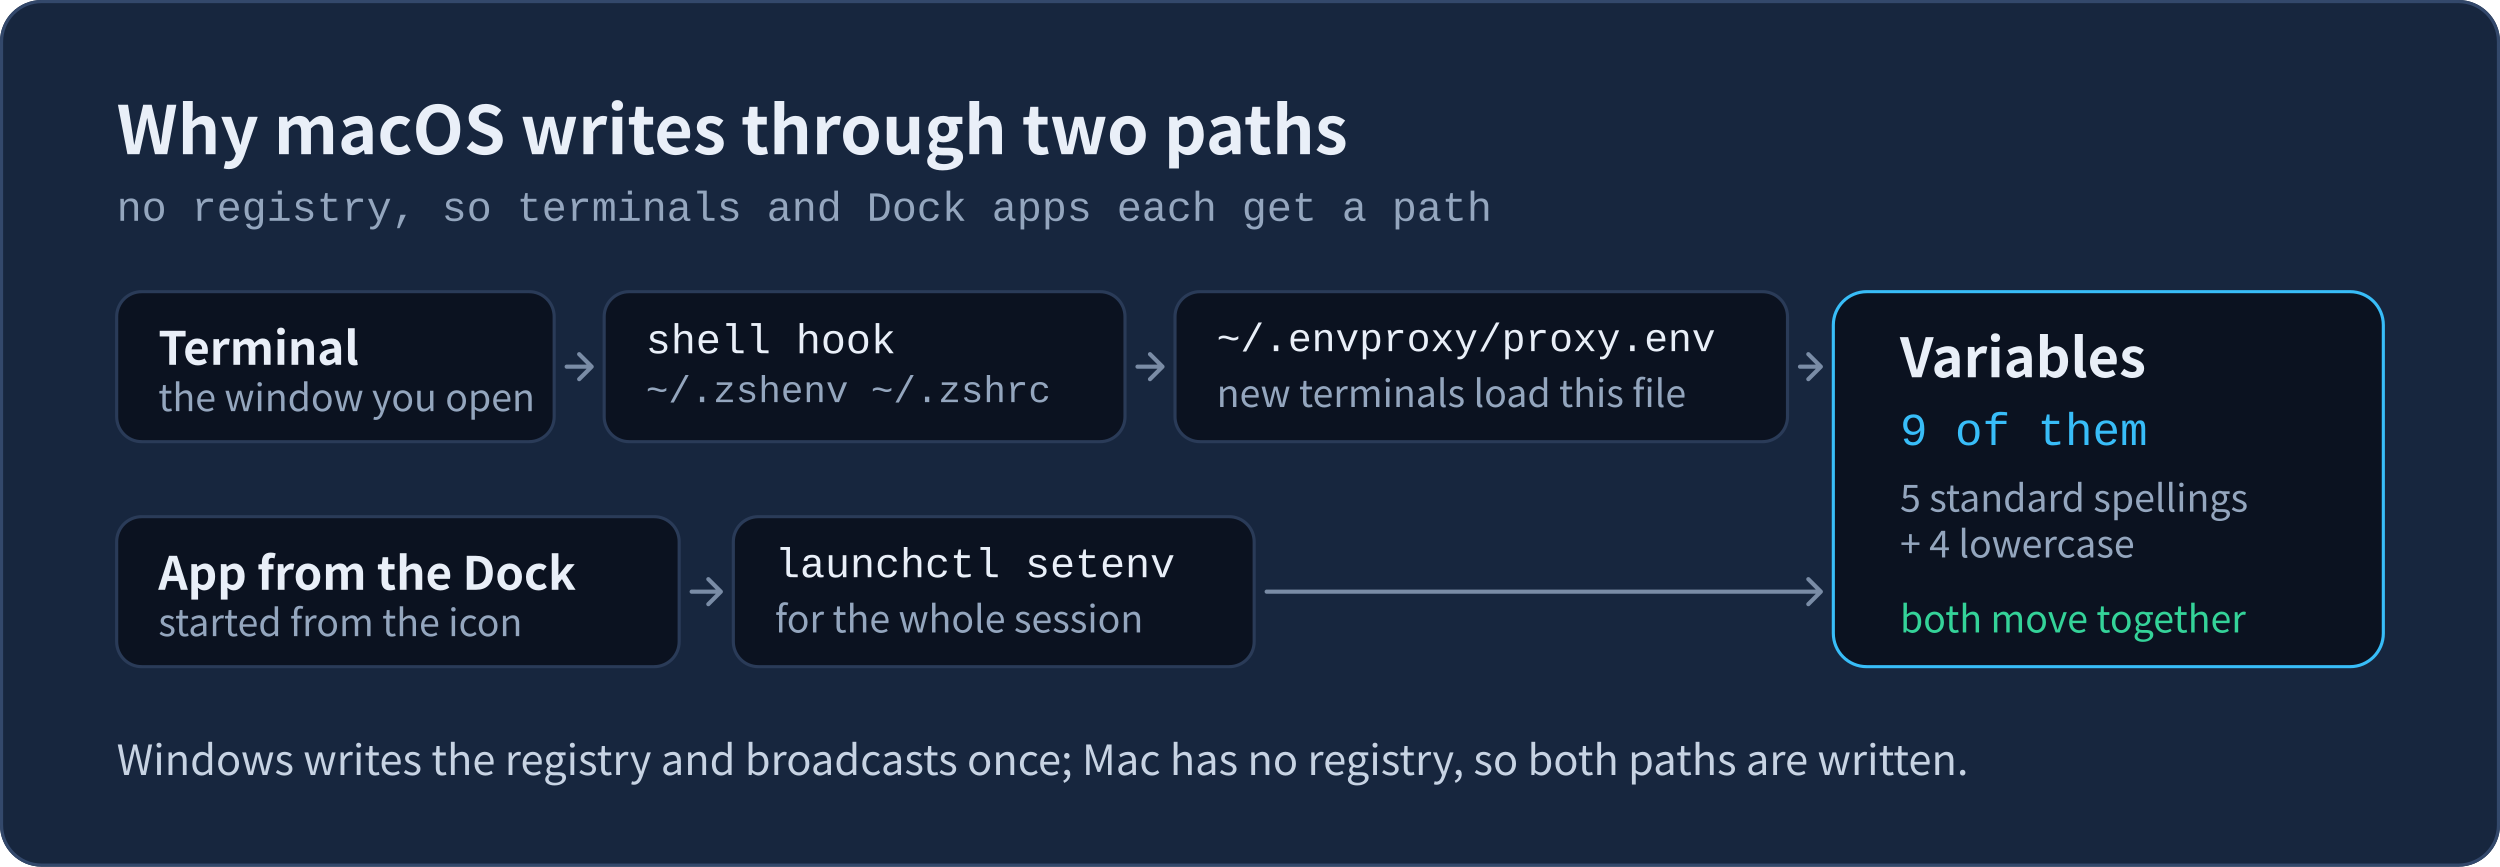
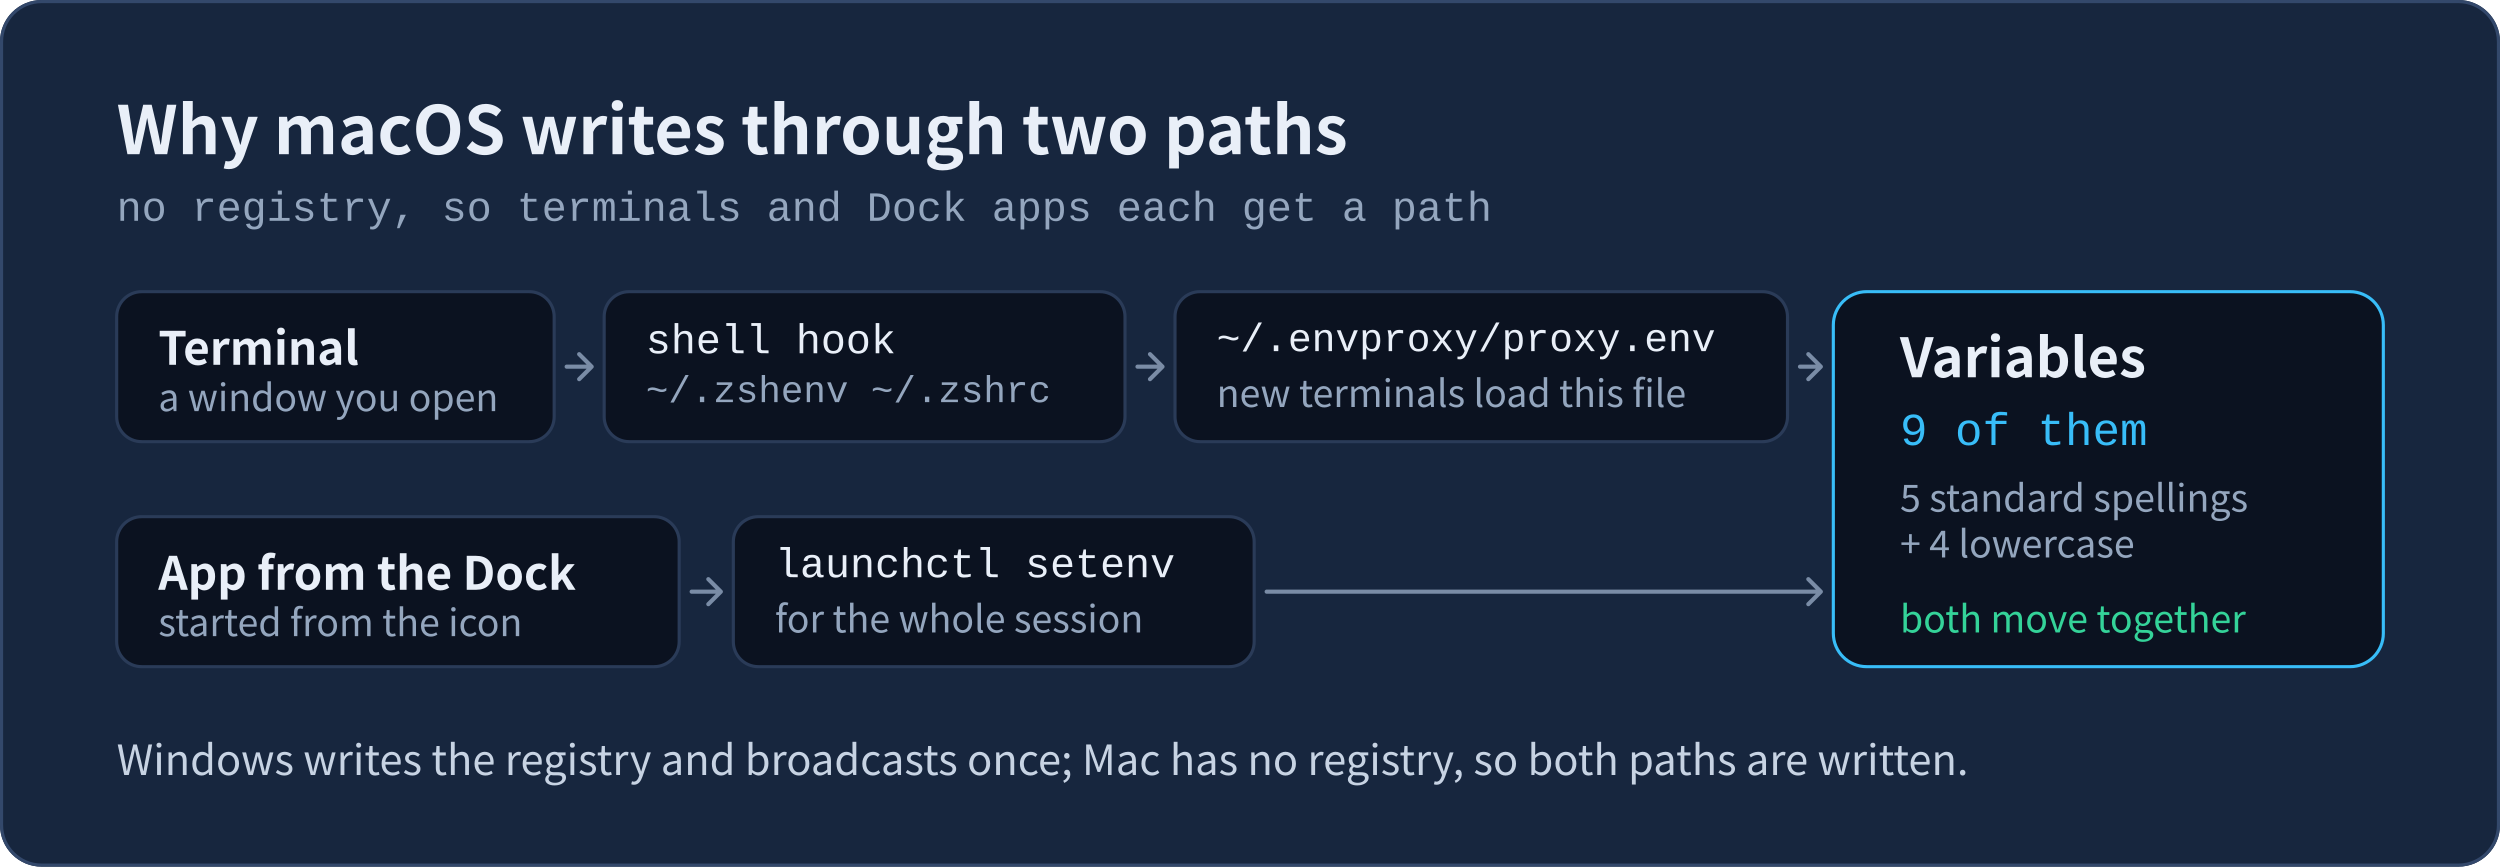
<svg xmlns="http://www.w3.org/2000/svg" width="1200" height="416" viewBox="0 0 1200 416" role="img" aria-labelledby="macTitle macDesc" font-family="-apple-system, BlinkMacSystemFont, 'Segoe UI', 'PingFang SC', 'Noto Sans CJK SC', sans-serif">
  <rect width="1200" height="416" rx="20" fill="#17263E" />
  <rect x="0.75" y="0.75" width="1198.5" height="414.5" rx="19.25" fill="none" stroke="#33486B" stroke-width="1.5" />
  <g id="heading">
    <text x="56" y="74" font-size="32" font-weight="700" fill="#E9EFF8">Why macOS writes through two paths</text>
    <text x="56" y="106" font-family="ui-monospace, SFMono-Regular, Menlo, Consolas, 'Liberation Mono', monospace" font-size="20" fill="#94A6BE">no registry, so terminals and Dock apps each get a path</text>
  </g>
  <g id="terminal-path">
    <rect x="56" y="140" width="210" height="72" rx="12" fill="#0B1220" stroke="#2A3B58" stroke-width="1.5" />
    <text x="76" y="165.5" dominant-baseline="central" font-size="22" font-weight="700" fill="#E9EFF8">Terminal</text>
-     <text x="76" y="189.5" dominant-baseline="central" font-size="18" fill="#94A6BE">the window you open</text>
+     <text x="76" y="189.5" dominant-baseline="central" font-size="18" fill="#94A6BE">a window you open</text>
    <rect x="290" y="140" width="250" height="72" rx="12" fill="#0B1220" stroke="#2A3B58" stroke-width="1.5" />
    <text x="310" y="164.25" dominant-baseline="central" font-family="ui-monospace, SFMono-Regular, Menlo, Consolas, 'Liberation Mono', monospace" font-size="20" fill="#E9EFF8">shell hook</text>
    <text x="310" y="188.25" dominant-baseline="central" font-family="ui-monospace, SFMono-Regular, Menlo, Consolas, 'Liberation Mono', monospace" font-size="18" fill="#94A6BE">~/.zshenv  ~/.zshrc</text>
    <rect x="564" y="140" width="294" height="72" rx="12" fill="#0B1220" stroke="#2A3B58" stroke-width="1.5" />
    <text x="584" y="163.5" dominant-baseline="central" font-family="ui-monospace, SFMono-Regular, Menlo, Consolas, 'Liberation Mono', monospace" font-size="19" fill="#E9EFF8">~/.envproxy/proxy.env</text>
    <text x="584" y="187.5" dominant-baseline="central" font-size="18" fill="#94A6BE">new terminals load this file</text>
  </g>
  <g id="dock-path">
    <rect x="56" y="248" width="270" height="72" rx="12" fill="#0B1220" stroke="#2A3B58" stroke-width="1.5" />
    <text x="76" y="273.5" dominant-baseline="central" font-size="22" font-weight="700" fill="#E9EFF8">App from the Dock</text>
    <text x="76" y="297.5" dominant-baseline="central" font-size="18" fill="#94A6BE">started from the icon</text>
    <rect x="352" y="248" width="250" height="72" rx="12" fill="#0B1220" stroke="#2A3B58" stroke-width="1.5" />
    <text x="372" y="271.75" dominant-baseline="central" font-family="ui-monospace, SFMono-Regular, Menlo, Consolas, 'Liberation Mono', monospace" font-size="20" fill="#E9EFF8">launchctl setenv</text>
    <text x="372" y="295.75" dominant-baseline="central" font-size="18" fill="#94A6BE">for the whole session</text>
  </g>
  <g id="arrows" fill="none" stroke="#7A8CA6" stroke-width="2" stroke-linecap="round" stroke-linejoin="round">
    <path d="M272 176H284M278 170L284 176L278 182" />
    <path d="M546 176H558M552 170L558 176L552 182" />
    <path d="M864 176H874M868 170L874 176L868 182" />
    <path d="M332 284H346M340 278L346 284L340 290" />
    <path d="M608 284H874M868 278L874 284L868 290" />
  </g>
  <g id="variables">
    <rect x="880" y="140" width="264" height="180" rx="16" fill="#0B1220" stroke="#38BDF8" stroke-width="1.5" />
    <text x="912" y="169.75" dominant-baseline="central" font-size="26" font-weight="700" fill="#E9EFF8">Variables</text>
    <text x="912" y="207.75" dominant-baseline="central" font-family="ui-monospace, SFMono-Regular, Menlo, Consolas, 'Liberation Mono', monospace" font-size="22" fill="#38BDF8">9 of them</text>
    <text x="912" y="237.75" dominant-baseline="central" font-size="18" fill="#94A6BE">5 standard spellings</text>
    <text x="912" y="259.75" dominant-baseline="central" font-size="18" fill="#94A6BE">+ 4 lowercase</text>
    <text x="912" y="295.75" dominant-baseline="central" font-size="18" fill="#34D399">both move together</text>
  </g>
  <text x="56" y="372" font-size="20" fill="#C7D3E3">Windows writes the registry and broadcasts once; Mac has no registry, so both paths are written.</text>
</svg>
